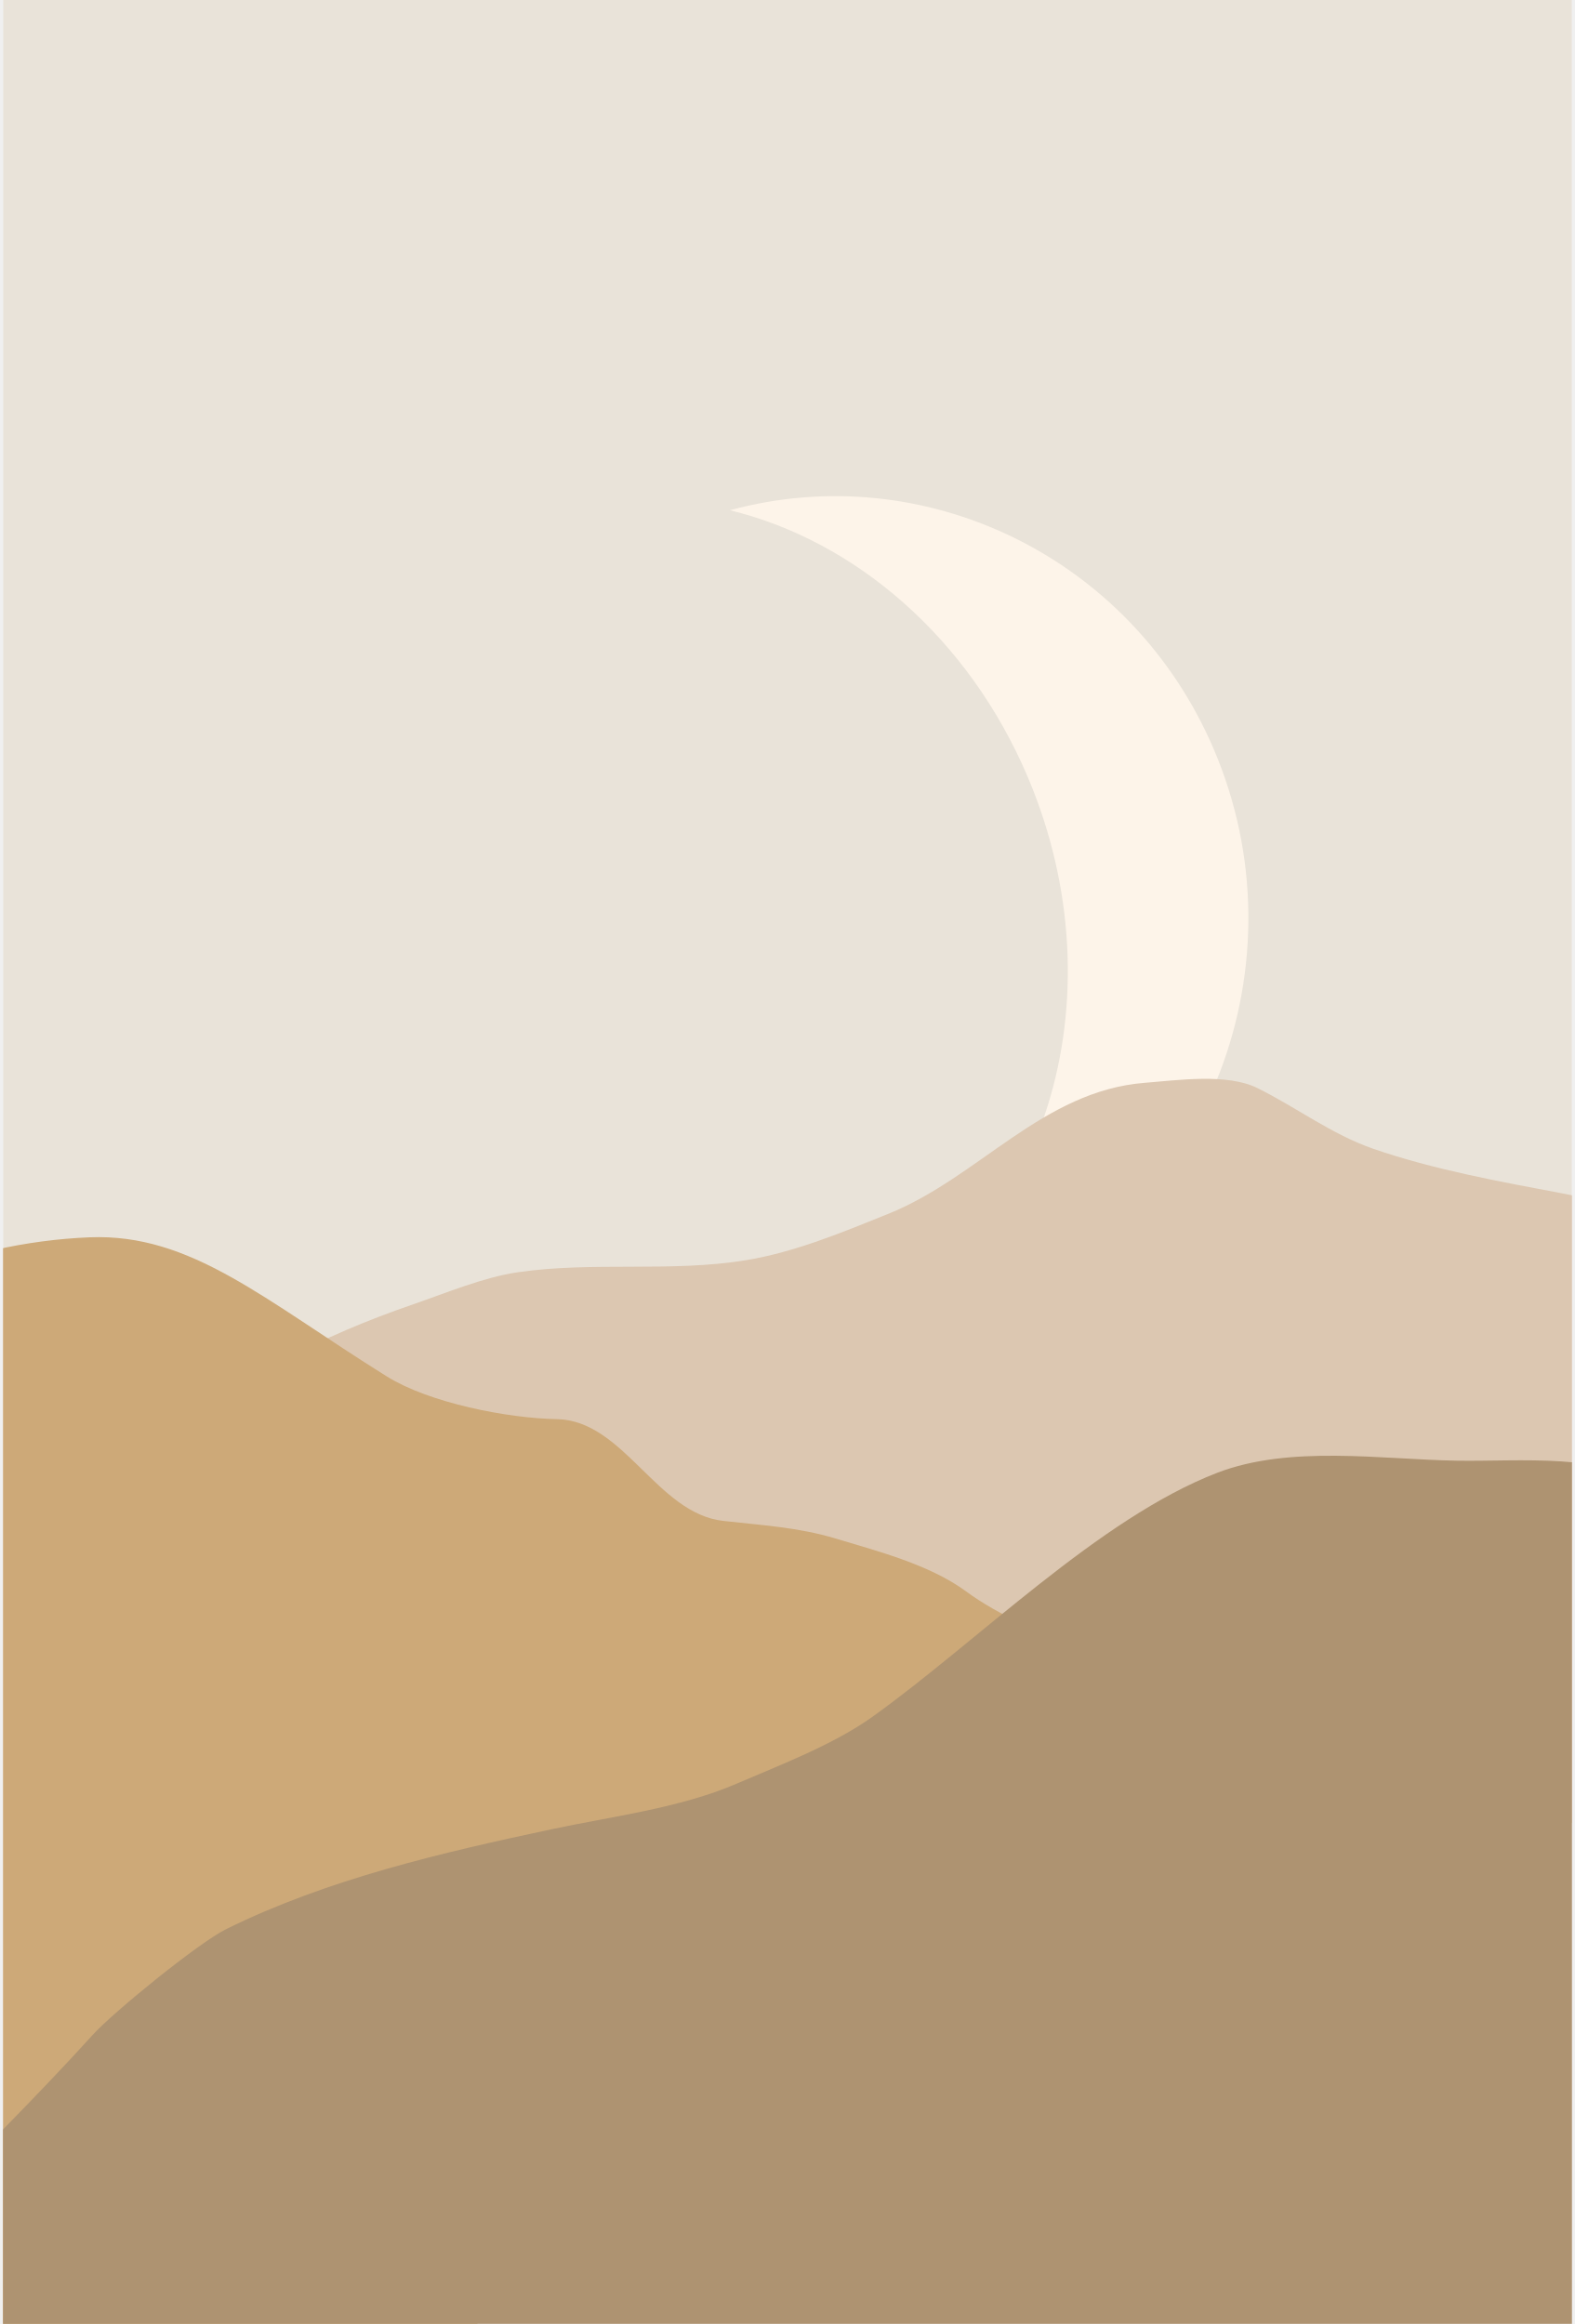
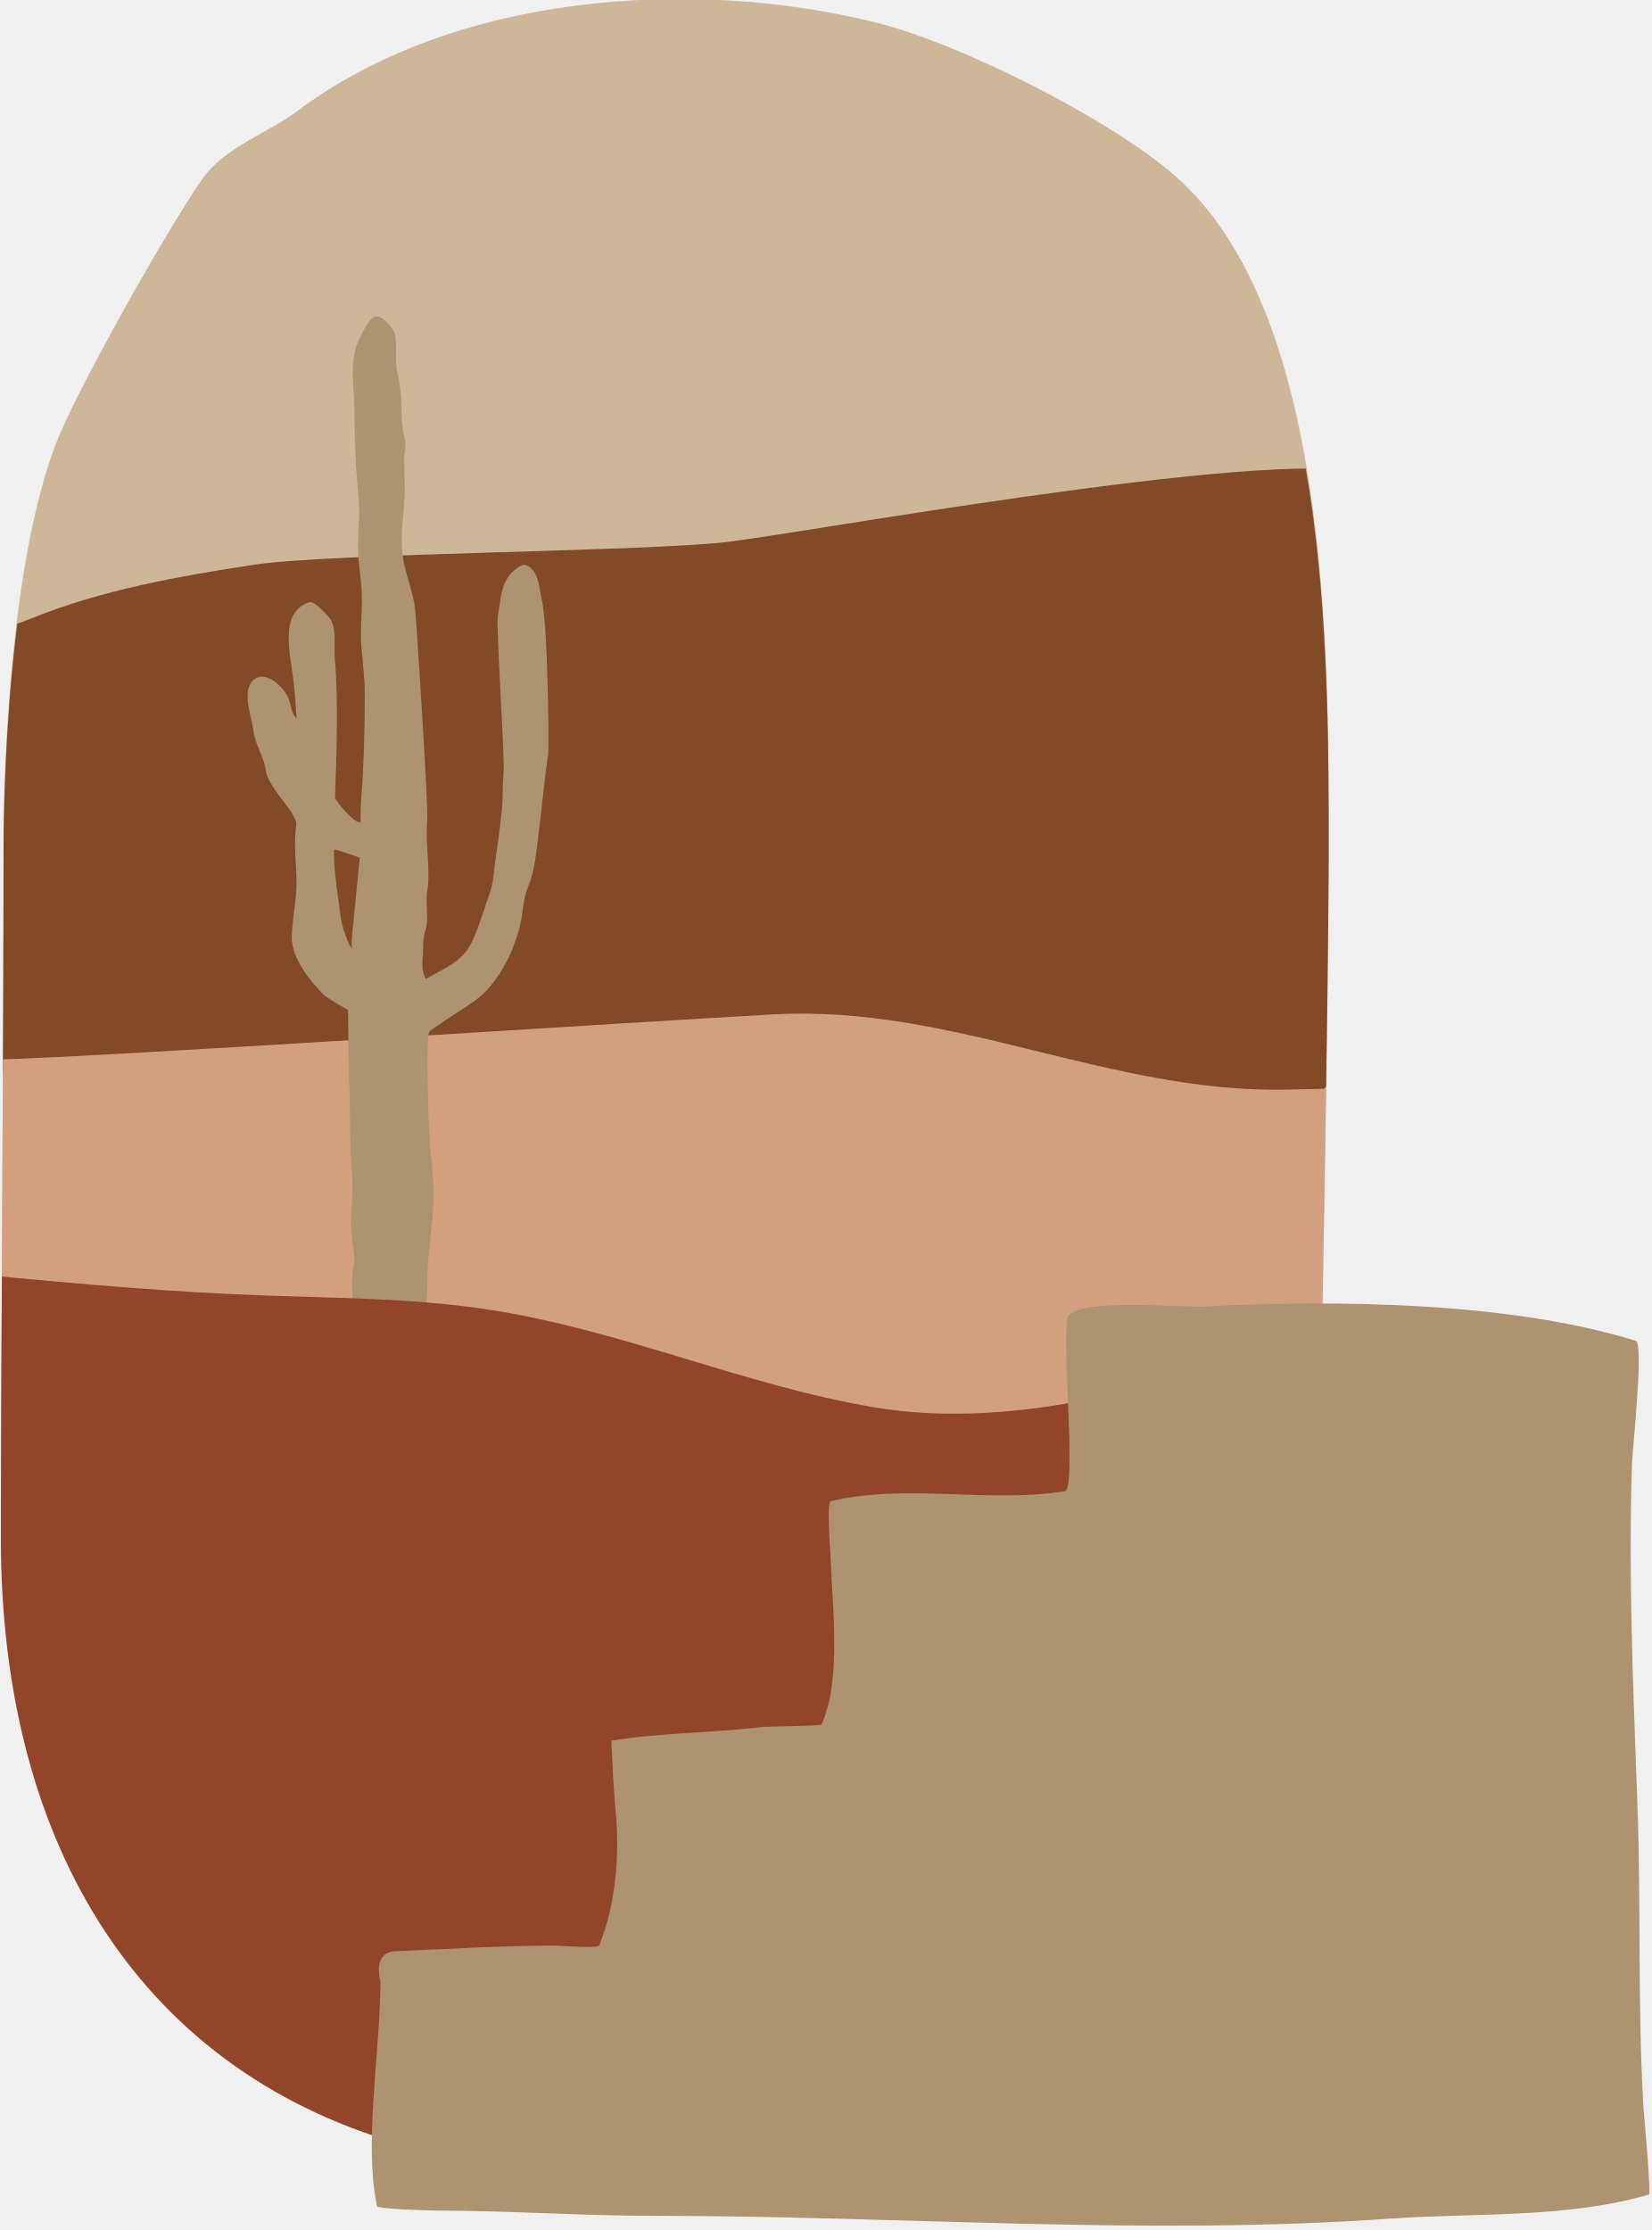
- <svg xmlns="http://www.w3.org/2000/svg" xmlns:xlink="http://www.w3.org/1999/xlink" width="517px" height="763px" viewBox="0 0 517 763" version="1.1">
+ <svg xmlns="http://www.w3.org/2000/svg" xmlns:xlink="http://www.w3.org/1999/xlink" width="260px" height="351px" viewBox="0 0 260 351" version="1.1">
  <defs>
-     <polygon id="path-1" points="0.768 0 515.768 0 515.768 762.94 0.768 762.94" />
+     <path d="M0.56,133.784 C0.56,133.784 0.266,93.314 8.721,71.035 C11.939,62.556 26.327,37.082 31.807,29.215 C35.321,24.17 42.113,21.996 46.883,18.422 C71.284,0.14 108.566,-2.733 137.873,4.546 C151.092,7.83 174.681,19.692 184.954,28.681 C209.091,49.801 209.134,102.041 209.134,133.784 C209.134,154.047 207.862,227.737 207.327,242.256 C206.535,263.726 192.872,307.846 174.767,322.727 C156.561,337.691 139.067,343.632 116.902,344.318 C100.035,344.841 81.547,342.374 65.144,338.064 C22.359,326.822 0.145,290.69 0.145,242.256 C0.145,218.107 0.56,162.792 0.56,133.784" id="path-1" />
  </defs>
  <g id="Page-1" stroke="none" stroke-width="1" fill="none" fill-rule="evenodd">
-     <g id="Landscape-18" transform="translate(1, 0)">
-       <g id="Group" transform="translate(-0.767585, 0)">
+     <g id="Composition-11" transform="translate(-141, -218)">
+       <path d="M141.56,350.784 C141.56,350.784 141.266,310.314 149.721,288.035 C152.939,279.556 167.327,254.082 172.807,246.215 C176.321,241.17 183.113,238.996 187.883,235.422 C212.284,217.14 249.566,214.267 278.873,221.546 C292.092,224.83 315.681,236.692 325.954,245.681 C350.091,266.801 350.134,319.041 350.134,350.784 C350.134,371.047 348.862,444.737 348.327,459.256 C347.535,480.726 333.872,524.846 315.767,539.727 C297.561,554.691 280.067,560.632 257.902,561.318 C241.035,561.841 222.547,559.374 206.144,555.064 C163.359,543.822 141.145,507.69 141.145,459.256 C141.145,435.107 141.56,379.792 141.56,350.784" id="Fill-3" fill="#CEB698" />
+       <g id="Group-9" transform="translate(141, 218)">
        <mask id="mask-2" fill="white">
          <use xlink:href="#path-1" />
        </mask>
-         <g id="Clip-2" />
-         <polygon id="Fill-1" fill="#E9E3D9" mask="url(#mask-2)" points="0.768 762.94 515.768 762.94 515.768 0 0.768 0" />
-         <path d="M239.375,167.523 C302.822,150.239 370.932,182.399 398.127,245.81 C428.166,315.855 396.979,397.678 328.526,428.415 C310.146,436.668 290.936,440.404 272.08,440.099 C274.956,439.11 277.812,437.99 280.639,436.736 C342.633,409.251 367.978,327.932 337.203,255.255 C317.64,209.054 280.076,177.397 239.375,167.523" id="Fill-3" fill="#FDF4E9" mask="url(#mask-2)" />
-         <path d="M48.553,522.261 C46.719,517.721 36.796,492.801 54.454,474.884 C76.335,452.682 106.099,438.301 135.451,428.203 C146.124,424.531 158.386,419.372 169.576,417.724 C194.299,414.083 219.895,417.78 244.584,413.749 C260.579,411.138 276.432,404.546 291.435,398.487 C321.195,386.469 342.057,358.115 375.624,355.495 C386.37,354.657 402.565,352.312 412.479,357.207 C425.345,363.56 436.871,372.428 450.614,377.181 C470.372,384.015 492.248,387.964 512.735,391.828 C530.486,395.176 547.898,400.525 565.429,405.048 C577.529,408.17 592.373,406.084 603.669,410.853 C614.027,415.225 623.939,422.061 633.958,427.24 C644.705,432.795 664.19,442.729 668.123,455.563 C671.387,466.214 667.785,481.033 664.224,491.001 C645.183,544.285 598.192,557.774 551.273,580.494 C534.423,588.653 519.037,598.589 500.917,603.969 C471.665,612.654 451.845,604.697 421.706,602.402 C372.996,598.694 325.4,592.158 277.155,583.939 C255.475,580.248 234.178,572.579 212.424,569.663 C198.508,567.798 183.519,566.007 169.554,565.412 C137.591,564.05 106.905,569.884 77.098,554.557 C64.62,548.14 53.836,535.346 48.553,522.261" id="Fill-4" fill="#DCC7B1" mask="url(#mask-2)" />
-         <path d="M-95.532,471.636 C-77.724,439.665 -38.602,423.454 -32.145,420.462 C-13.445,411.797 8.678,407.052 29.188,406.227 C62.477,404.89 86.395,426.728 126.786,451.925 C140.711,460.611 166.35,465.63 182.561,465.927 C204.534,466.33 215.354,496.846 237.142,499.326 C249.906,500.779 261.759,501.406 274.186,505.155 C288.022,509.328 305.009,513.708 316.936,522.51 C338.645,538.53 371.13,543.394 373.673,562.938 C377.852,595.054 258.449,675.361 228.313,679.032 C205.855,681.767 166.448,773.011 144.31,766.945 C128.025,762.483 0.86,775.931 -16.191,775.068 C-70.832,772.306 -61.107,697.155 -108.612,674.433 C-122.021,668.019 -125.727,662.427 -125.985,647.786 C-126.561,614.924 -109.967,497.551 -95.532,471.636" id="Fill-5" fill="#CDA978" mask="url(#mask-2)" />
-         <path d="M-37.516,733.357 C-34.927,730.501 -26.519,726.147 -21.793,721.592 C-10.499,710.703 13.198,686.858 30.248,668.027 C36.93,660.647 64.93,637.832 74.097,633.311 C107.483,616.849 144.979,608.204 181.018,600.527 C200.646,596.347 222.903,593.633 241.42,585.667 C256.044,579.375 273.305,572.833 286.209,563.602 C320.468,539.099 360.502,498.537 399.268,483.563 C423.175,474.33 453.228,479.155 478.043,479.565 C498.838,479.909 526.014,476.794 544.562,488.656 C563.552,500.801 577.895,522.926 593.288,539.287 C613.528,560.8 632.459,585.534 637.027,616.063 C639.488,632.51 635.568,648.49 633.85,664.707 C628.095,719.048 607.116,741.246 555.519,757.248 C533.917,763.947 526.732,801.112 503.675,801.602 C461.699,802.494 419.92,792.781 377.954,791.941 C357.586,791.532 336.988,789.427 316.624,790.903 C296.554,792.358 275.125,800.495 255.748,805.705 C242.778,809.192 229.007,810.387 216.41,815.199 C197.67,822.357 167.11,808.439 147.592,813.123 C136.805,815.713 122.918,814.339 111.85,813.979 C71.296,812.663 32.464,812.273 -7.167,801.557 C-16.554,799.019 -42.092,794.174 -46.083,781.923 C-48.942,773.147 -44.419,740.975 -37.516,733.357" id="Fill-6" fill="#AE9371" mask="url(#mask-2)" />
+         <g id="Clip-5" />
+         <path d="M-5.923,103.026 C-11.688,110.105 -22.344,140.498 -20.663,141.451 C-14.251,145.081 -2.95,169.814 4.485,171.141 C14.28,172.891 30.893,172.019 40.711,174.012 C47.115,175.31 61.124,169.916 67.329,171.825 C75.474,174.329 84.367,174.09 92.571,176.39 C100.56,178.63 107.063,184.55 115.19,186.737 C125.696,189.565 171.294,180.812 187.881,177.291 C191.251,176.575 205.844,173.965 208.432,171.378 C210.846,168.965 216.357,165.458 217.587,161.796 C218.517,159.022 220.054,156.004 220.806,153.039 C223.346,143.022 234.757,93.356 217.197,75.58 C210.436,68.737 131.699,83.031 115.163,85.216 C102.894,86.837 52.207,87.009 39.916,88.897 C28.579,90.64 16.183,92.763 4.96,97.328 C1.938,98.557 -3.469,100.013 -5.923,103.026" id="Fill-4" fill="#834A28" mask="url(#mask-2)" />
+         <path d="M14.938,257.46 C14.938,257.46 30.586,261.745 39.726,261.676 C54.202,261.563 68.884,261.544 82.941,256.841 C100.319,251.027 116.271,239.561 133.351,233.351 C136.476,232.216 139.649,232.517 142.809,231.844 C154.588,229.335 165.888,225.21 177.962,223.993 C184.685,223.316 191.481,223.195 198.216,222.784 C217.295,221.617 238.055,221.111 256.8,216.339 C261.48,215.147 263.17,213.035 266.665,209.222 C268.519,207.197 269.753,200.92 269.731,197.797 C269.67,188.504 263.24,186.796 261.782,185.642 C239.656,168.15 227.917,171.053 202.445,171.516 C174.49,172.025 149.955,158.172 122.029,159.648 C103.336,160.636 14.444,166.466 -0.445,166.765 C-8.556,166.928 -23.031,171.033 -27.778,176.99 C-30.978,181.006 -48.33,214.563 -32.207,229.859 C-26.008,235.74 -18.761,239.859 -10.761,240.5 C-6.689,240.826 -1.812,239.797 2.042,241.727 C4.747,243.082 9.81,254.261 14.938,257.46" id="Fill-6" fill="#D3A07F" mask="url(#mask-2)" />
+         <path d="M54.771,158.981 C54.771,158.981 51.559,157.176 50.942,156.56 C48.854,154.472 45.936,150.871 45.936,147.662 C45.936,145.199 46.452,142.82 46.627,140.377 C46.844,137.342 46.257,134.265 46.493,131.207 C46.537,130.615 46.591,130.024 46.649,129.432 C46.381,128.78 46.097,128.136 45.683,127.565 C44.464,125.891 43.11,124.307 42.177,122.441 C41.826,121.739 41.858,121.017 41.638,120.283 C41.23,118.927 40.557,117.651 40.154,116.238 C39.96,115.559 39.866,114.915 39.749,114.215 C39.432,112.313 38.033,108.422 40.019,106.932 C41.837,105.569 44.251,107.872 45.143,109.36 C45.716,110.314 45.714,111.529 46.222,112.462 C46.355,112.705 46.517,112.939 46.687,113.171 C46.563,111.224 46.439,109.29 46.222,107.337 C45.771,103.281 43.786,96.417 48.65,94.795 C49.554,94.494 51.909,97.226 52.103,97.614 C52.985,99.377 52.535,101.637 52.695,103.561 C53.309,110.93 52.968,118.282 52.729,125.642 C53.514,126.86 54.776,128.284 55.797,129.049 C56.057,129.244 56.408,129.409 56.758,129.455 C56.759,128.105 56.773,126.755 56.876,125.408 C57.291,120.018 57.415,114.474 57.415,109.091 C57.415,106.616 57.066,104.152 56.876,101.673 C56.636,98.545 57.162,95.377 56.876,92.233 C56.672,89.99 56.337,87.919 56.337,85.625 C56.337,83.316 56.704,80.935 56.472,78.613 C56.017,74.073 55.797,69.43 55.797,64.857 C55.797,60.66 54.737,56.465 56.876,52.721 C57.375,51.847 57.95,50.363 58.899,49.889 C60.049,49.314 61.893,51.618 62.136,52.585 C62.626,54.548 62.059,56.728 62.54,58.654 C63.047,60.683 63.214,63.12 63.214,65.262 C63.214,66.637 63.429,68.009 63.754,69.308 C63.98,70.216 63.619,71.289 63.619,72.14 C63.619,74.486 63.83,76.957 63.619,79.287 C63.4,81.694 63.051,84.856 63.349,87.244 C63.726,90.26 65.071,93.137 65.372,96.144 C65.555,97.984 67.447,127.173 67.244,129.199 C66.889,132.744 67.827,136.816 67.249,140.284 C66.911,142.307 67.57,144.59 66.919,146.544 C66.453,147.939 66.675,149.553 66.514,150.994 C66.335,152.613 66.875,154.205 67.139,154.04 C69.304,152.68 71.84,151.857 73.51,149.561 C74.561,148.117 75.504,145.268 76.051,143.599 C76.639,141.803 77.434,139.974 77.644,138.084 C78.033,134.578 78.64,131.084 78.992,127.565 C79.185,125.642 79.049,123.686 79.263,121.766 C79.504,119.594 78.052,98.656 78.357,96.976 C78.793,94.58 78.8,91.881 80.542,90.139 C80.971,89.71 82.116,88.73 82.7,88.925 C84.847,89.641 84.835,92.613 85.263,94.319 C86.252,98.28 86.412,117.693 86.28,118.617 C85.692,122.738 85.315,126.879 84.797,131.023 C84.392,134.265 84.207,136.96 83.038,139.837 C82.463,141.253 82.31,142.915 82.094,144.423 C81.825,146.31 80.87,149.095 79.99,150.847 C78.826,153.163 77.365,155.358 75.441,156.986 C74.078,158.14 67.789,161.934 67.517,162.478 C67.064,163.385 67.387,177.929 67.8,181.642 C68.1,184.356 68.414,187.265 68.204,190.004 C67.89,194.084 67.26,198.03 67.26,202.141 C67.26,206.838 66.383,213.376 61.461,215.223 C60.203,215.694 59.224,216.322 57.82,216.166 C52.267,215.549 55.528,209.871 55.528,206.592 C55.528,204.423 55.254,202.169 55.528,199.983 C55.621,199.233 55.875,198.6 55.797,197.825 C55.588,195.729 55.104,193.639 55.258,191.488 C55.48,188.366 55.569,185.7 55.258,182.587 C55.022,180.229 55.109,172.582 54.988,171.125 C54.89,169.958 54.771,158.981 54.771,158.981 Z M56.617,134.995 C55.097,134.496 53.16,133.753 52.561,133.734 C52.561,133.882 52.561,134.028 52.561,134.173 C52.561,137.63 53.259,141.131 53.639,144.557 C53.743,145.483 54.95,149.29 55.485,149.283 C55.232,149.032 55.395,147.259 55.532,146.057 C55.596,145.502 55.653,145.068 55.662,144.962 C55.936,141.679 56.308,138.394 56.606,135.117 L56.617,134.995 Z" id="Fill-7" fill="#AE9371" mask="url(#mask-2)" />
+         <path d="M-227.837,280.019 C-229.03,265.972 -220.581,247.836 -213.78,240.325 C-201.123,226.349 -180.212,217.652 -162.489,212.181 C-149.757,208.249 -136.254,206.419 -123.953,201.209 C-114.328,197.133 -105.034,189.274 -94.829,187.07 C-89.236,185.862 -83.573,186.675 -77.942,186.579 C-53.97,186.172 -32.198,197.834 -8.388,200.109 C6.761,201.557 21.768,203.007 37.013,203.721 C50.513,204.353 63.94,204.101 77.341,206.198 C97.959,209.425 117.102,218.02 137.574,221.511 C148.87,223.435 161.374,222.405 172.535,219.994 C180.74,218.222 190.182,213.584 198.816,214.409 C201.128,214.631 203.637,216.489 205.734,217.418 C210.145,219.373 214.618,221.367 219.121,223.07 C234.97,229.063 251.561,233.344 258.324,250.865 C260.032,255.289 262.087,259.164 261.751,264.147 C261.246,271.644 252.866,278.697 248.96,284.462 C243.756,292.141 239.905,300.835 232.715,307.051 C225.063,313.665 216.001,316.016 206.679,319.365 C188.556,325.874 169.92,331.043 150.652,333.017 C125.381,335.606 99.746,337.107 74.601,340.747 C64.963,342.142 55.555,345.198 45.867,346.583 C38.253,347.673 30.584,347.86 23.014,349.338 C9.223,352.03 -4.482,355.413 -18.185,358.516 C-24.723,359.997 -31.657,362.12 -38.432,362.597 C-144.107,370.045 -104.703,353.381 -194.427,363.638 C-220.739,366.646 -226.338,361.174 -238.758,362.938 C-242.999,363.541 -246.591,364.102 -250.782,362.517 C-257.669,359.913 -259.976,353.266 -261.493,346.677 C-262.21,343.572 -263.471,339.419 -262.47,336.219 C-261.455,332.968 -259.763,327.469 -257.089,325.156 C-249.356,318.471 -237.502,319.669 -231.813,309.759 C-229.047,304.943 -226.311,298.693 -226.087,293.06 C-225.91,288.602 -227.465,284.401 -227.837,280.019" id="Fill-8" fill="#934529" mask="url(#mask-2)" />
      </g>
+       <path d="M200.888,529.869 C200.888,529.869 199.471,525.276 203.288,525.12 C211.73,524.774 219.98,524.235 228.42,524.235 C228.883,524.235 235.086,524.712 235.286,524.235 C237.935,517.935 238.574,509.726 237.882,502.944 C237.583,500.007 237.19,491.976 237.251,491.968 C245.619,490.666 252.542,490.812 260.987,489.827 C261.318,489.789 270.21,489.635 270.298,489.445 C273.541,482.433 271.962,470.284 271.704,462.66 C271.682,462.045 271.098,454.448 271.768,454.287 C283.537,451.457 296.651,454.63 308.611,452.721 C310.554,452.41 307.842,426.478 309.206,425.039 C311.778,422.324 326.227,423.852 330.812,423.625 C351.409,422.599 378.595,422.879 398.473,429.048 C399.772,429.451 397.941,446.199 397.873,448.246 C397.28,466.122 398.077,484.119 398.728,501.989 C399.303,517.747 398.748,533.657 399.657,549.384 C399.723,550.518 400.924,563.311 400.534,563.425 C387.527,567.2 373.27,566.262 359.902,567.205 C321.277,569.933 282.441,566.766 243.777,566.766 C232.431,566.766 221.081,565.942 209.764,565.942 C208.78,565.942 200.443,565.713 200.341,565.244 C198.223,555.514 200.888,540.366 200.888,529.869" id="Fill-10" fill="#AE9371" />
    </g>
  </g>
</svg>
